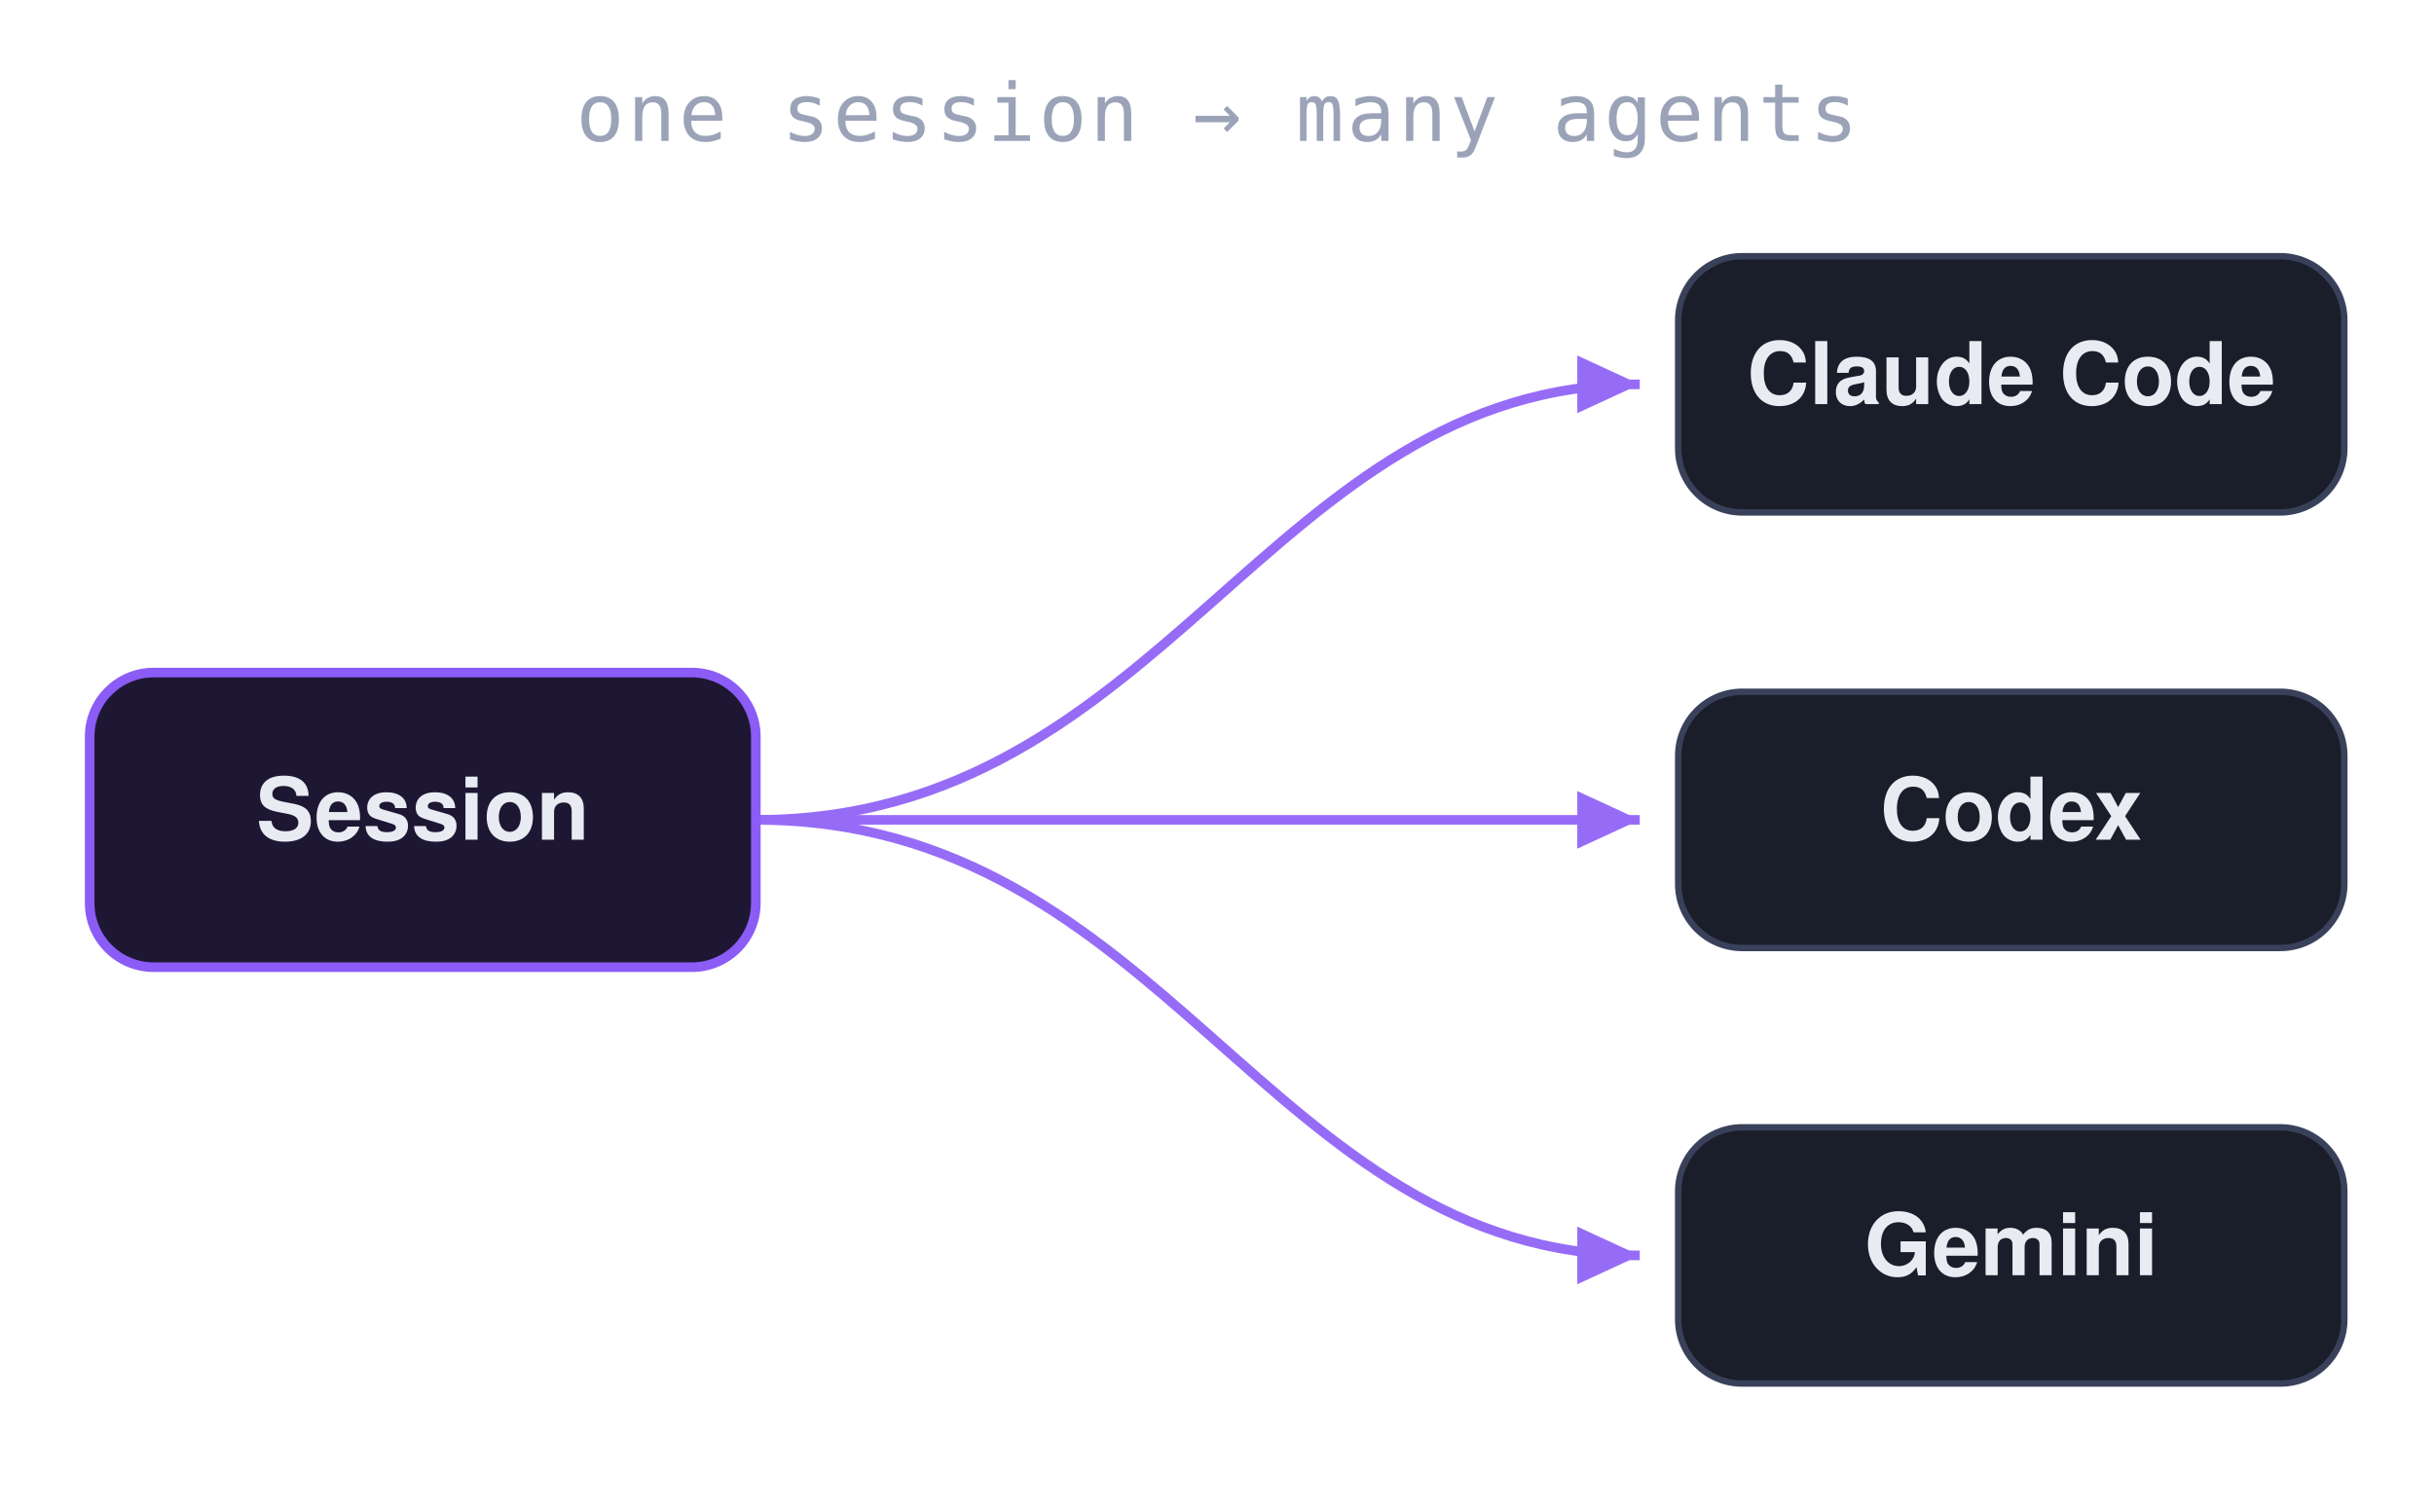
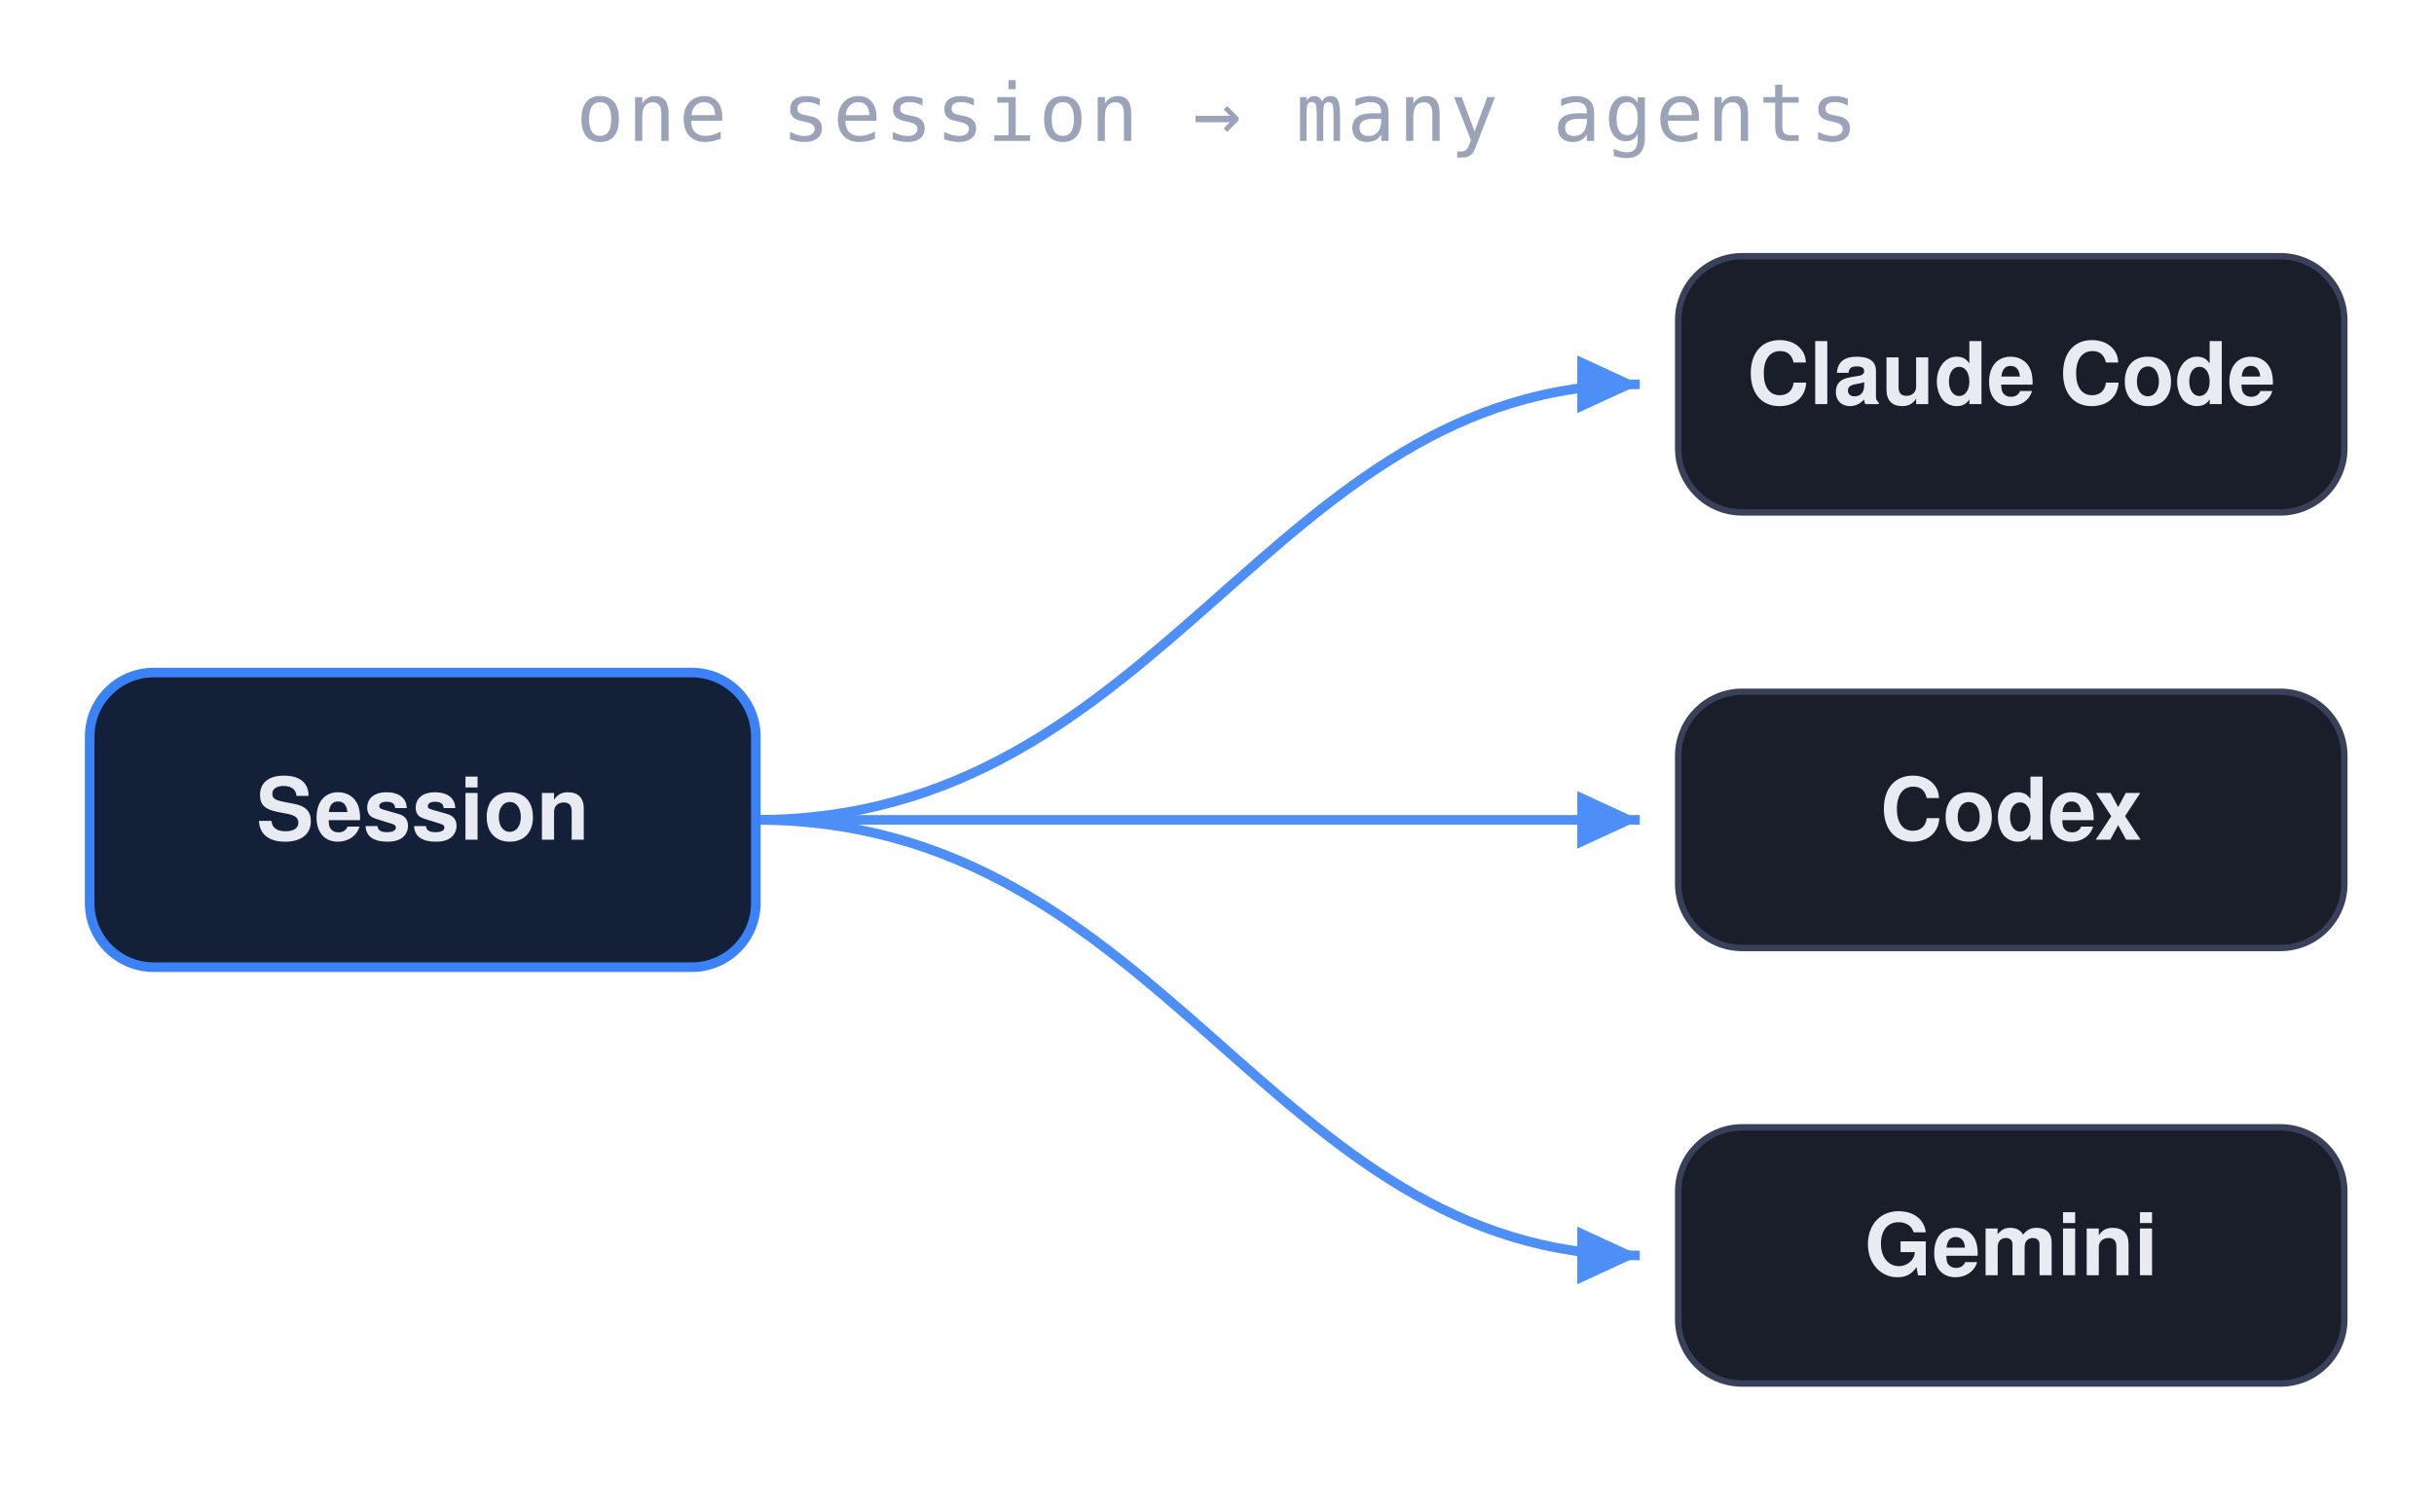
<svg xmlns="http://www.w3.org/2000/svg" viewBox="0 0 380 236" width="380" height="236" role="img" aria-labelledby="t3 d3" font-family="-apple-system, BlinkMacSystemFont, 'Segoe UI', Helvetica, Arial, sans-serif">
  <defs>
    <marker id="arrow3" markerWidth="9" markerHeight="9" refX="6.5" refY="3" orient="auto">
-       <path d="M0,0 L6.5,3 L0,6 Z" fill="#8b5cf6" />
+       <path d="M0,0 L6.5,3 L0,6 Z" fill="#3b82f6" />
    </marker>
  </defs>
  <text x="190" y="22" text-anchor="middle" font-family="'SF Mono','Fira Code',Menlo,Consolas,monospace" font-size="12.5" font-weight="500" letter-spacing="0.04em" fill="#9ba3b8">one session → many agents</text>
-   <g fill="none" stroke="#8b5cf6" stroke-width="1.5" opacity="0.9">
+   <g fill="none" stroke="#3b82f6" stroke-width="1.5" opacity="0.9">
    <path d="M118,128 C 182,128 198,60 256,60" marker-end="url(#arrow3)" />
    <path d="M118,128 L 256,128" marker-end="url(#arrow3)" />
    <path d="M118,128 C 182,128 198,196 256,196" marker-end="url(#arrow3)" />
  </g>
-   <rect x="14" y="105" width="104" height="46" rx="10" fill="#1d1733" stroke="#8b5cf6" stroke-width="1.5" />
+   <rect x="14" y="105" width="104" height="46" rx="10" fill="#141f38" stroke="#3b82f6" stroke-width="1.5" />
  <text x="66" y="128" text-anchor="middle" dominant-baseline="central" font-size="13.5" font-weight="600" fill="#e9ebf2">Session</text>
  <g>
    <rect x="262" y="40" width="104" height="40" rx="10" fill="#1a1e2a" stroke="#39415a" stroke-width="1" />
    <text x="314" y="60" text-anchor="middle" dominant-baseline="central" font-size="13.5" font-weight="600" fill="#e9ebf2">Claude Code</text>
    <rect x="262" y="108" width="104" height="40" rx="10" fill="#1a1e2a" stroke="#39415a" stroke-width="1" />
    <text x="314" y="128" text-anchor="middle" dominant-baseline="central" font-size="13.5" font-weight="600" fill="#e9ebf2">Codex</text>
    <rect x="262" y="176" width="104" height="40" rx="10" fill="#1a1e2a" stroke="#39415a" stroke-width="1" />
    <text x="314" y="196" text-anchor="middle" dominant-baseline="central" font-size="13.5" font-weight="600" fill="#e9ebf2">Gemini</text>
  </g>
</svg>
